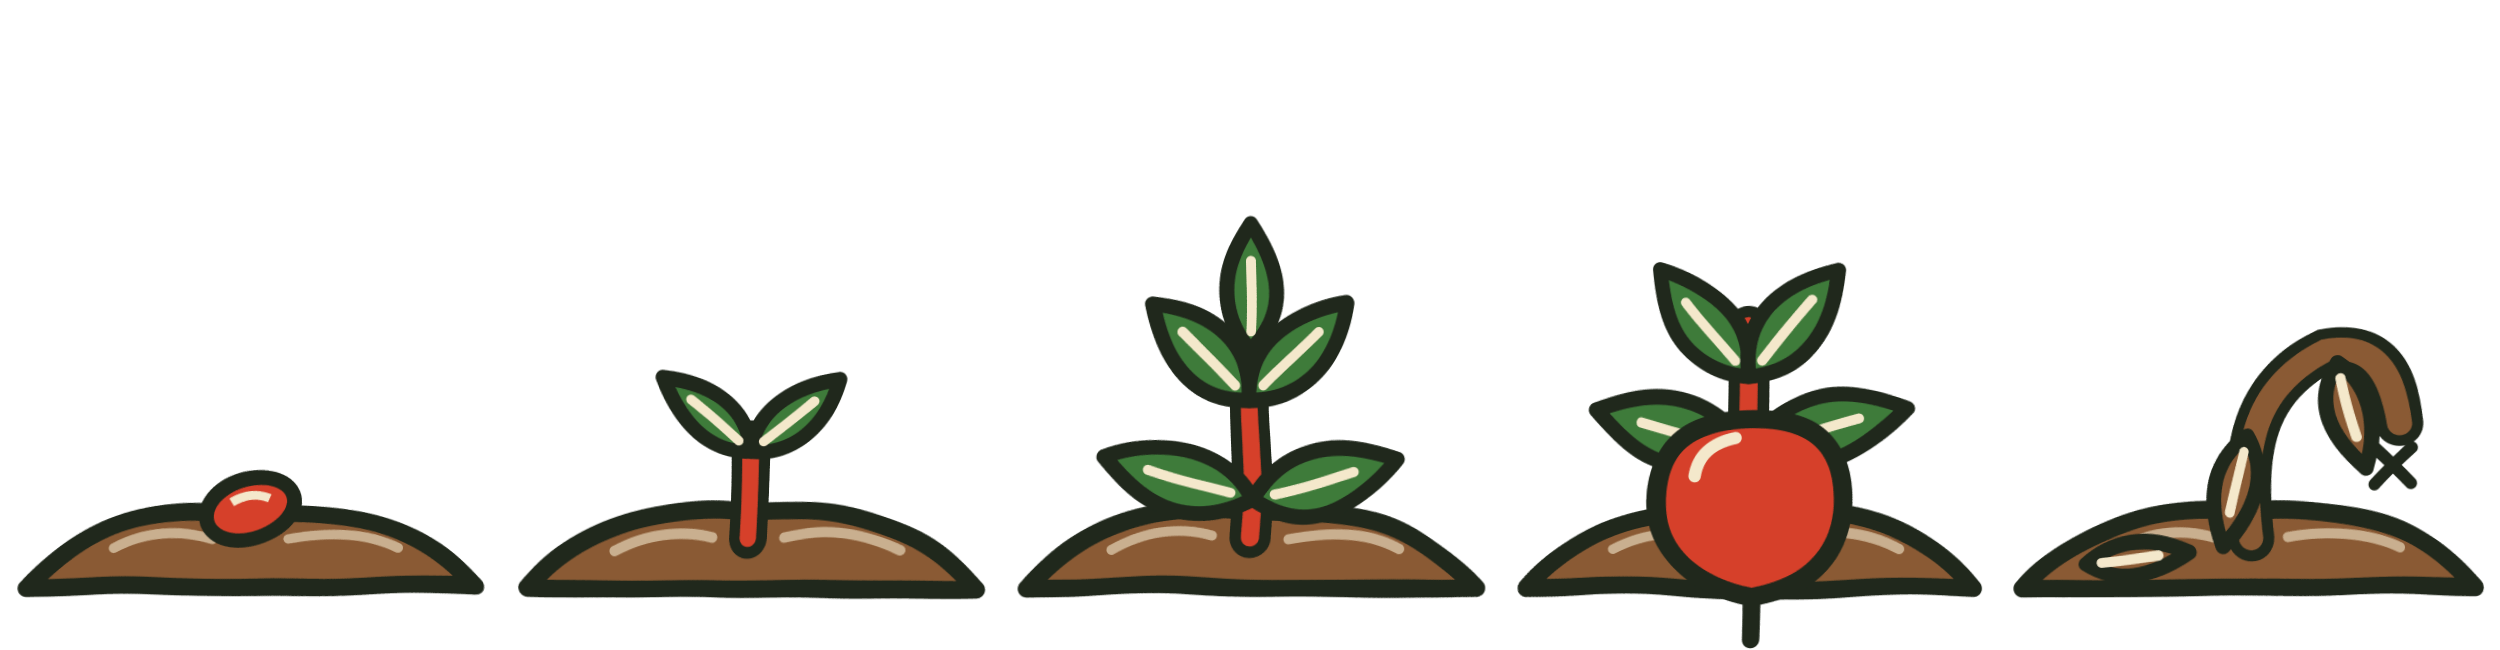
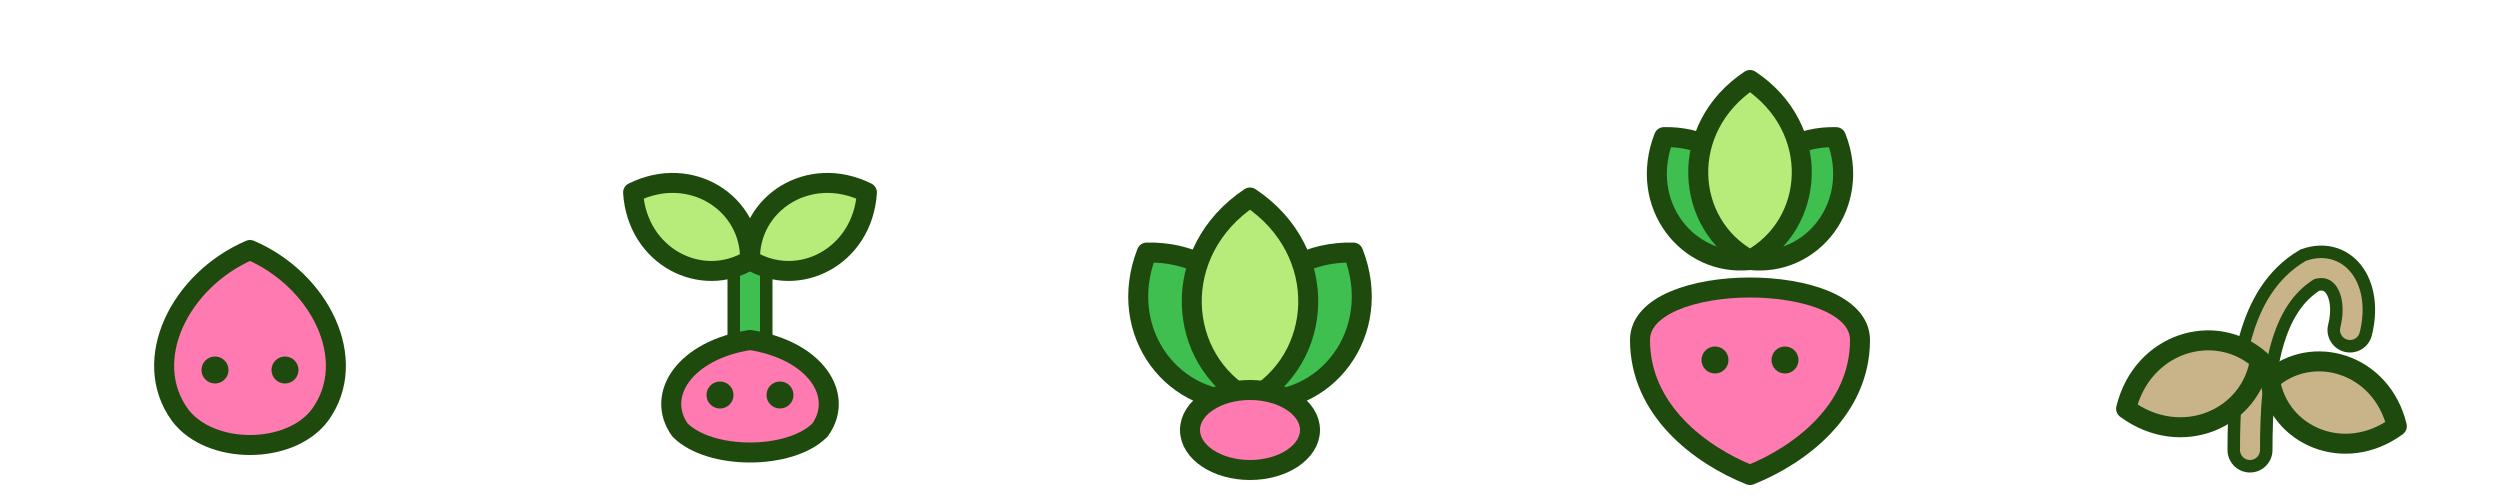
- <svg xmlns="http://www.w3.org/2000/svg" viewBox="0 0 200 52" width="200" height="52">
-   <defs>
-     <filter id="w" x="-8%" y="-8%" width="116%" height="116%">
-       <feTurbulence type="fractalNoise" baseFrequency="0.07" numOctaves="2" seed="4" result="n" />
-       <feDisplacementMap in="SourceGraphic" in2="n" scale="1.1" xChannelSelector="R" yChannelSelector="G" />
-     </filter>
-   </defs>
-   <g filter="url(#w)">
-     <g transform="translate(0 0)">
-       <path d="M2 47Q8 40 20 41Q32 40 38 47Z" fill="#8a5a34" stroke="#20281c" stroke-width="1.4" stroke-linejoin="round" stroke-linecap="round" />
-       <path d="M9 44Q13 42 17 43M23 43Q28 42 32 44" stroke="#f4e8cb" stroke-width=".8" fill="none" opacity=".6" stroke-linecap="round" />
-       <ellipse cx="20" cy="40.5" rx="3.6" ry="2.4" transform="rotate(-20 20 40.5)" fill="#d6402a" stroke="#20281c" stroke-width="1.2" stroke-linejoin="round" stroke-linecap="round" />
-       <path d="M18.5 40Q20 39 21.5 39.6" stroke="#f4e8cb" stroke-width=".7" fill="none" />
-     </g>
-     <g transform="translate(40 0)">
-       <path d="M2 47Q8 40 20 41Q32 40 38 47Z" fill="#8a5a34" stroke="#20281c" stroke-width="1.4" stroke-linejoin="round" stroke-linecap="round" />
-       <path d="M9 44Q13 42 17 43M23 43Q28 42 32 44" stroke="#f4e8cb" stroke-width=".8" fill="none" opacity=".6" stroke-linecap="round" />
-       <path d="M20 43V35" fill="none" stroke="#20281c" stroke-width="3.2" stroke-linecap="round" />
-       <path d="M20 43V35" fill="none" stroke="#d6402a" stroke-width="1.4" stroke-linecap="round" />
-       <g transform="translate(20 36) rotate(-140)">
-         <path d="M0 0Q3.6 -3.5 9 0Q3.6 3.5 0 0Z" fill="#3e7b3a" stroke="#20281c" stroke-width="1.2" stroke-linejoin="round" stroke-linecap="round" />
-         <path d="M1.35 0H6.3" stroke="#f4e8cb" stroke-width=".8" stroke-linecap="round" fill="none" />
-       </g>
-       <g transform="translate(20 36) rotate(-40)">
-         <path d="M0 0Q3.6 -3.5 9 0Q3.6 3.5 0 0Z" fill="#3e7b3a" stroke="#20281c" stroke-width="1.2" stroke-linejoin="round" stroke-linecap="round" />
-         <path d="M1.35 0H6.3" stroke="#f4e8cb" stroke-width=".8" stroke-linecap="round" fill="none" />
-       </g>
-     </g>
-     <g transform="translate(80 0)">
-       <path d="M2 47Q8 40 20 41Q32 40 38 47Z" fill="#8a5a34" stroke="#20281c" stroke-width="1.4" stroke-linejoin="round" stroke-linecap="round" />
-       <path d="M9 44Q13 42 17 43M23 43Q28 42 32 44" stroke="#f4e8cb" stroke-width=".8" fill="none" opacity=".6" stroke-linecap="round" />
-       <path d="M20 43V30" fill="none" stroke="#20281c" stroke-width="3.2" stroke-linecap="round" />
-       <path d="M20 43V30" fill="none" stroke="#d6402a" stroke-width="1.4" stroke-linecap="round" />
-       <g transform="translate(20 40) rotate(-165)">
-         <path d="M0 0Q4.8 -5 12 0Q4.8 5 0 0Z" fill="#3e7b3a" stroke="#20281c" stroke-width="1.2" stroke-linejoin="round" stroke-linecap="round" />
-         <path d="M1.8 0H8.4" stroke="#f4e8cb" stroke-width=".8" stroke-linecap="round" fill="none" />
-       </g>
-       <g transform="translate(20 40) rotate(-15)">
-         <path d="M0 0Q4.8 -5 12 0Q4.8 5 0 0Z" fill="#3e7b3a" stroke="#20281c" stroke-width="1.2" stroke-linejoin="round" stroke-linecap="round" />
-         <path d="M1.8 0H8.4" stroke="#f4e8cb" stroke-width=".8" stroke-linecap="round" fill="none" />
-       </g>
-       <g transform="translate(20 32) rotate(-135)">
-         <path d="M0 0Q4.4 -4.6 11 0Q4.4 4.6 0 0Z" fill="#3e7b3a" stroke="#20281c" stroke-width="1.2" stroke-linejoin="round" stroke-linecap="round" />
-         <path d="M1.65 0H7.7" stroke="#f4e8cb" stroke-width=".8" stroke-linecap="round" fill="none" />
-       </g>
-       <g transform="translate(20 32) rotate(-45)">
-         <path d="M0 0Q4.4 -4.6 11 0Q4.4 4.6 0 0Z" fill="#3e7b3a" stroke="#20281c" stroke-width="1.2" stroke-linejoin="round" stroke-linecap="round" />
-         <path d="M1.65 0H7.7" stroke="#f4e8cb" stroke-width=".8" stroke-linecap="round" fill="none" />
-       </g>
-       <g transform="translate(20 28) rotate(-90)">
-         <path d="M0 0Q4 -4 10 0Q4 4 0 0Z" fill="#3e7b3a" stroke="#20281c" stroke-width="1.2" stroke-linejoin="round" stroke-linecap="round" />
-         <path d="M1.5 0H7" stroke="#f4e8cb" stroke-width=".8" stroke-linecap="round" fill="none" />
-       </g>
-     </g>
-     <g transform="translate(120 0)">
-       <path d="M2 47Q8 40 20 41Q32 40 38 47Z" fill="#8a5a34" stroke="#20281c" stroke-width="1.4" stroke-linejoin="round" stroke-linecap="round" />
-       <path d="M9 44Q13 42 17 43M23 43Q28 42 32 44" stroke="#f4e8cb" stroke-width=".8" fill="none" opacity=".6" stroke-linecap="round" />
-       <path d="M20 38V26" fill="none" stroke="#20281c" stroke-width="3.2" stroke-linecap="round" />
-       <path d="M20 38V26" fill="none" stroke="#d6402a" stroke-width="1.4" stroke-linecap="round" />
-       <g transform="translate(20 36) rotate(-165)">
-         <path d="M0 0Q5.2 -5.2 13 0Q5.2 5.2 0 0Z" fill="#3e7b3a" stroke="#20281c" stroke-width="1.2" stroke-linejoin="round" stroke-linecap="round" />
-         <path d="M1.95 0H9.1" stroke="#f4e8cb" stroke-width=".8" stroke-linecap="round" fill="none" />
-       </g>
-       <g transform="translate(20 36) rotate(-15)">
-         <path d="M0 0Q5.2 -5.2 13 0Q5.2 5.2 0 0Z" fill="#3e7b3a" stroke="#20281c" stroke-width="1.2" stroke-linejoin="round" stroke-linecap="round" />
-         <path d="M1.95 0H9.1" stroke="#f4e8cb" stroke-width=".8" stroke-linecap="round" fill="none" />
-       </g>
-       <g transform="translate(20 30) rotate(-130)">
-         <path d="M0 0Q4.4 -4.6 11 0Q4.4 4.6 0 0Z" fill="#3e7b3a" stroke="#20281c" stroke-width="1.2" stroke-linejoin="round" stroke-linecap="round" />
-         <path d="M1.65 0H7.7" stroke="#f4e8cb" stroke-width=".8" stroke-linecap="round" fill="none" />
-       </g>
-       <g transform="translate(20 30) rotate(-50)">
-         <path d="M0 0Q4.4 -4.6 11 0Q4.4 4.6 0 0Z" fill="#3e7b3a" stroke="#20281c" stroke-width="1.2" stroke-linejoin="round" stroke-linecap="round" />
-         <path d="M1.65 0H7.7" stroke="#f4e8cb" stroke-width=".8" stroke-linecap="round" fill="none" />
-       </g>
-       <path d="M12.5 40Q12.5 33.5 20 33.5Q27.5 33.5 27.5 40Q27.5 46 20 47.5Q12.5 46 12.5 40Z" fill="#d6402a" stroke="#20281c" stroke-width="1.5" stroke-linejoin="round" stroke-linecap="round" />
-       <path d="M15.5 38Q16 35.5 19 35" stroke="#f4e8cb" stroke-width="1" fill="none" stroke-linecap="round" />
-       <path d="M20 47.5V51" stroke="#20281c" stroke-width="1.4" stroke-linecap="round" />
-     </g>
-     <g transform="translate(160 0)">
-       <path d="M2 47Q8 40 20 41Q32 40 38 47Z" fill="#8a5a34" stroke="#20281c" stroke-width="1.4" stroke-linejoin="round" stroke-linecap="round" />
-       <path d="M9 44Q13 42 17 43M23 43Q28 42 32 44" stroke="#f4e8cb" stroke-width=".8" fill="none" opacity=".6" stroke-linecap="round" />
-       <path d="M20 43Q19 32 26 28Q31 27 32 34" fill="none" stroke="#20281c" stroke-width="3.8" stroke-linecap="round" />
-       <path d="M20 43Q19 32 26 28Q31 27 32 34" fill="none" stroke="#8a5a34" stroke-width="2" stroke-linecap="round" />
-       <g transform="translate(20 35) rotate(105)">
-         <path d="M0 0Q3.6 -3.4 9 0Q3.6 3.4 0 0Z" fill="#8a5a34" stroke="#20281c" stroke-width="1.2" stroke-linejoin="round" stroke-linecap="round" />
-         <path d="M1.35 0H6.3" stroke="#f4e8cb" stroke-width=".8" stroke-linecap="round" fill="none" />
-       </g>
-       <g transform="translate(27 29) rotate(75)">
-         <path d="M0 0Q3.6 -3.2 9 0Q3.6 3.2 0 0Z" fill="#8a5a34" stroke="#20281c" stroke-width="1.2" stroke-linejoin="round" stroke-linecap="round" />
-         <path d="M1.35 0H6.3" stroke="#f4e8cb" stroke-width=".8" stroke-linecap="round" fill="none" />
-       </g>
-       <g transform="translate(7 45) rotate(-6)">
-         <path d="M0 0Q3.2 -2.6 8 0Q3.2 2.6 0 0Z" fill="#8a5a34" stroke="#20281c" stroke-width="1.2" stroke-linejoin="round" stroke-linecap="round" />
-         <path d="M1.2 0H5.6" stroke="#f4e8cb" stroke-width=".8" stroke-linecap="round" fill="none" />
-       </g>
-       <path d="M30 36L33 39M33 36L30 39" stroke="#20281c" stroke-width="1" stroke-linecap="round" />
-     </g>
+ <svg xmlns="http://www.w3.org/2000/svg" width="500" height="100" viewBox="0 0 500 100">
+   <g transform="translate(0 0)">
+     <path d="M50 50C64 56 72 72 64 83C58 91 42 91 36 83C28 72 36 56 50 50Z" fill="#ff7ab0" stroke="#1e4a0e" stroke-width="4" stroke-linejoin="round" stroke-linecap="round" />
+     <circle cx="43" cy="74" r="2.7" fill="#1e4a0e" />
+     <circle cx="57" cy="74" r="2.7" fill="#1e4a0e" />
+   </g>
+   <g transform="translate(100 0)">
+     <path d="M50 76C50 66 50 58 50 50" fill="none" stroke="#1e4a0e" stroke-width="9" stroke-linecap="round" />
+     <path d="M50 76C50 66 50 58 50 50" fill="none" stroke="#3fbf4f" stroke-width="4" stroke-linecap="round" />
+     <path transform="translate(50 52) rotate(-150) scale(0.9)" d="M0 0C6 -11 22 -12 30 0C22 12 6 11 0 0Z" fill="#b8ec7a" stroke="#1e4a0e" stroke-width="4.44" stroke-linejoin="round" />
+     <path transform="translate(50 52) rotate(-30) scale(0.9)" d="M0 0C6 -11 22 -12 30 0C22 12 6 11 0 0Z" fill="#b8ec7a" stroke="#1e4a0e" stroke-width="4.44" stroke-linejoin="round" />
+     <path d="M50 68C63 70 69 79 64 86C58 92 42 92 36 86C31 79 37 70 50 68Z" fill="#ff7ab0" stroke="#1e4a0e" stroke-width="4" stroke-linejoin="round" stroke-linecap="round" />
+     <circle cx="44" cy="79" r="2.7" fill="#1e4a0e" />
+     <circle cx="56" cy="79" r="2.7" fill="#1e4a0e" />
+   </g>
+   <g transform="translate(200 0)">
+     <path transform="translate(50 80) rotate(-125) scale(1.2)" d="M0 0C6 -11 22 -12 30 0C22 12 6 11 0 0Z" fill="#3fbf4f" stroke="#1e4a0e" stroke-width="3.33" stroke-linejoin="round" />
+     <path transform="translate(50 80) rotate(-55) scale(1.2)" d="M0 0C6 -11 22 -12 30 0C22 12 6 11 0 0Z" fill="#3fbf4f" stroke="#1e4a0e" stroke-width="3.33" stroke-linejoin="round" />
+     <path transform="translate(50 80) rotate(-90) scale(1.35)" d="M0 0C6 -11 22 -12 30 0C22 12 6 11 0 0Z" fill="#b8ec7a" stroke="#1e4a0e" stroke-width="2.96" stroke-linejoin="round" />
+     <ellipse cx="50" cy="86" rx="12" ry="8" fill="#ff7ab0" stroke="#1e4a0e" stroke-width="4" />
+   </g>
+   <g transform="translate(300 0)">
+     <path transform="translate(50 52) rotate(-125) scale(1)" d="M0 0C6 -11 22 -12 30 0C22 12 6 11 0 0Z" fill="#3fbf4f" stroke="#1e4a0e" stroke-width="4" stroke-linejoin="round" />
+     <path transform="translate(50 52) rotate(-55) scale(1)" d="M0 0C6 -11 22 -12 30 0C22 12 6 11 0 0Z" fill="#3fbf4f" stroke="#1e4a0e" stroke-width="4" stroke-linejoin="round" />
+     <path transform="translate(50 52) rotate(-90) scale(1.2)" d="M0 0C6 -11 22 -12 30 0C22 12 6 11 0 0Z" fill="#b8ec7a" stroke="#1e4a0e" stroke-width="3.33" stroke-linejoin="round" />
+     <path d="M50 95C40 91 28 82 28 68C28 54 72 54 72 68C72 82 60 91 50 95Z" fill="#ff7ab0" stroke="#1e4a0e" stroke-width="4" stroke-linejoin="round" stroke-linecap="round" />
+     <circle cx="43" cy="72" r="2.7" fill="#1e4a0e" />
+     <circle cx="57" cy="72" r="2.7" fill="#1e4a0e" />
+   </g>
+   <g transform="translate(400 0)">
+     <path d="M50 90C50 74 52 60 62 54C68 52 72 58 70 66" fill="none" stroke="#1e4a0e" stroke-width="9" stroke-linecap="round" />
+     <path d="M50 90C50 74 52 60 62 54C68 52 72 58 70 66" fill="none" stroke="#c9b48a" stroke-width="4" stroke-linecap="round" />
+     <path transform="translate(52 72) rotate(160) scale(0.95)" d="M0 0C6 -11 22 -12 30 0C22 12 6 11 0 0Z" fill="#c9b48a" stroke="#1e4a0e" stroke-width="4.21" stroke-linejoin="round" />
+     <path transform="translate(54 76) rotate(20) scale(0.9)" d="M0 0C6 -11 22 -12 30 0C22 12 6 11 0 0Z" fill="#c9b48a" stroke="#1e4a0e" stroke-width="4.44" stroke-linejoin="round" />
  </g>
</svg>
